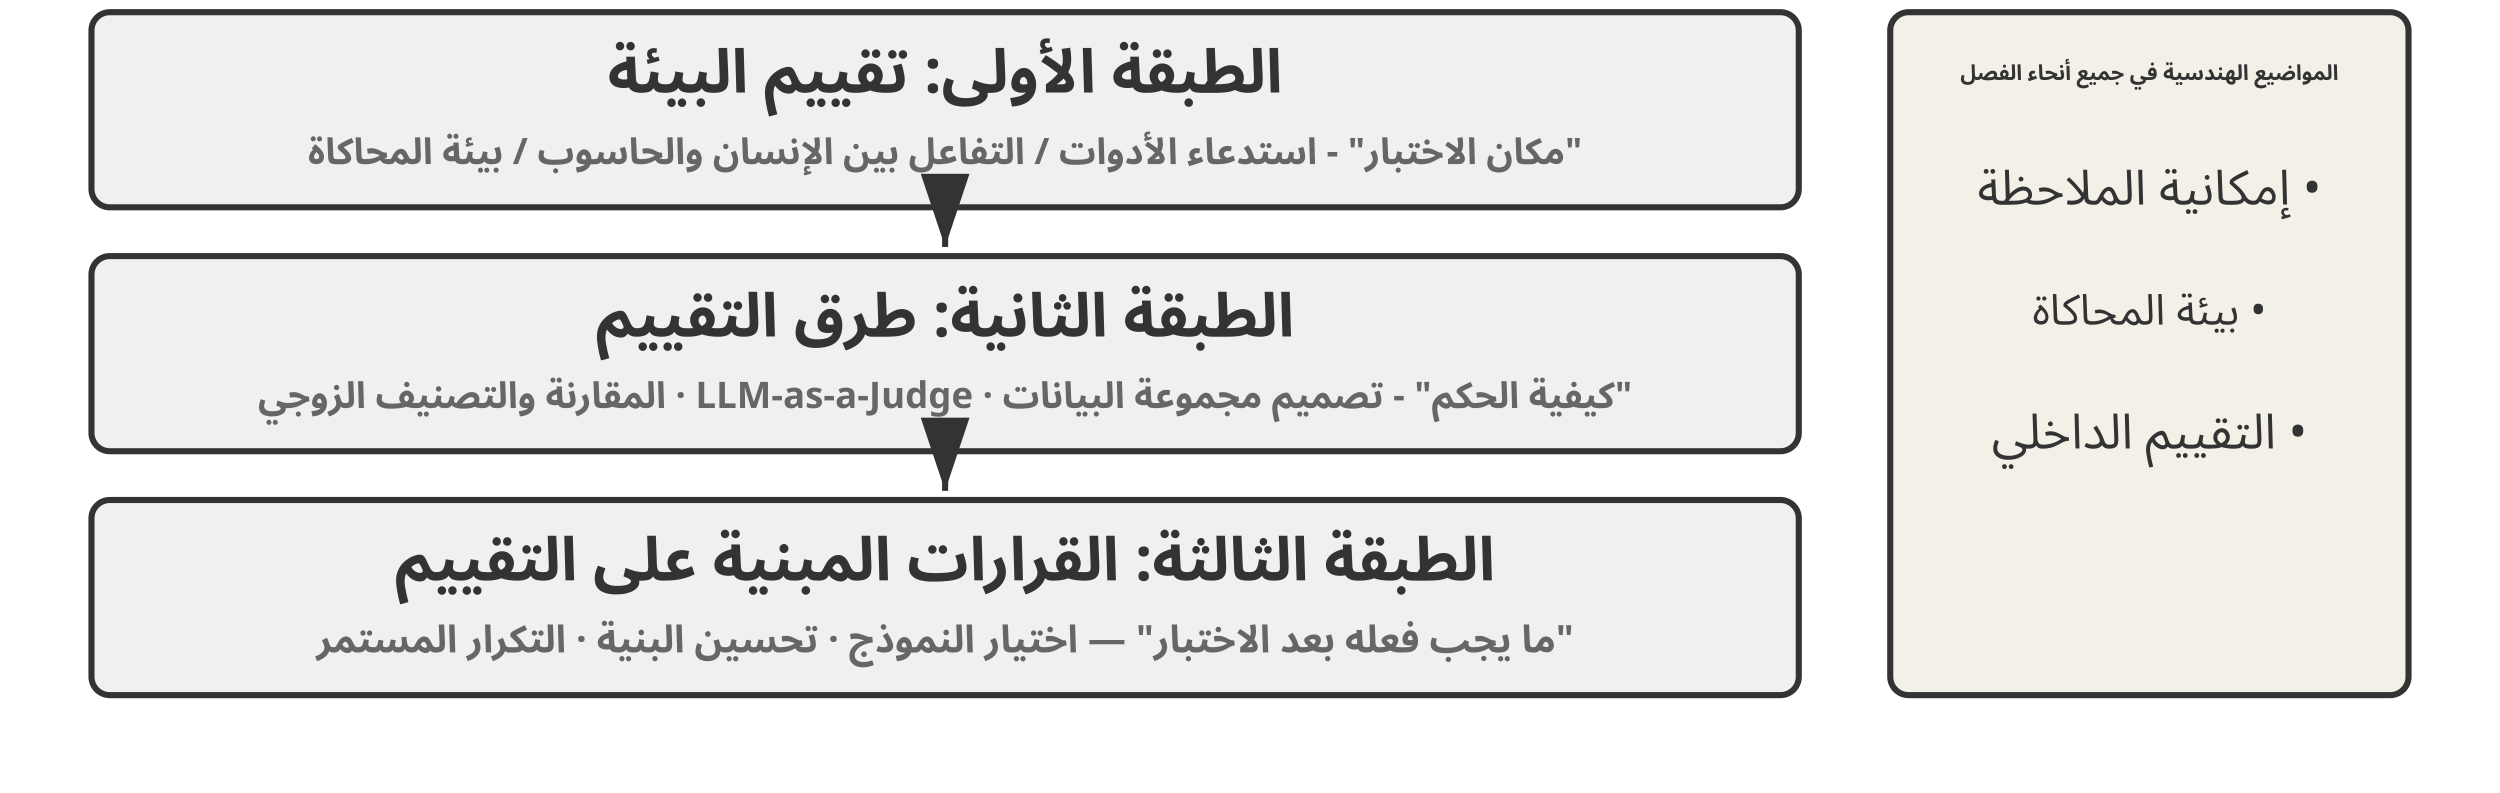
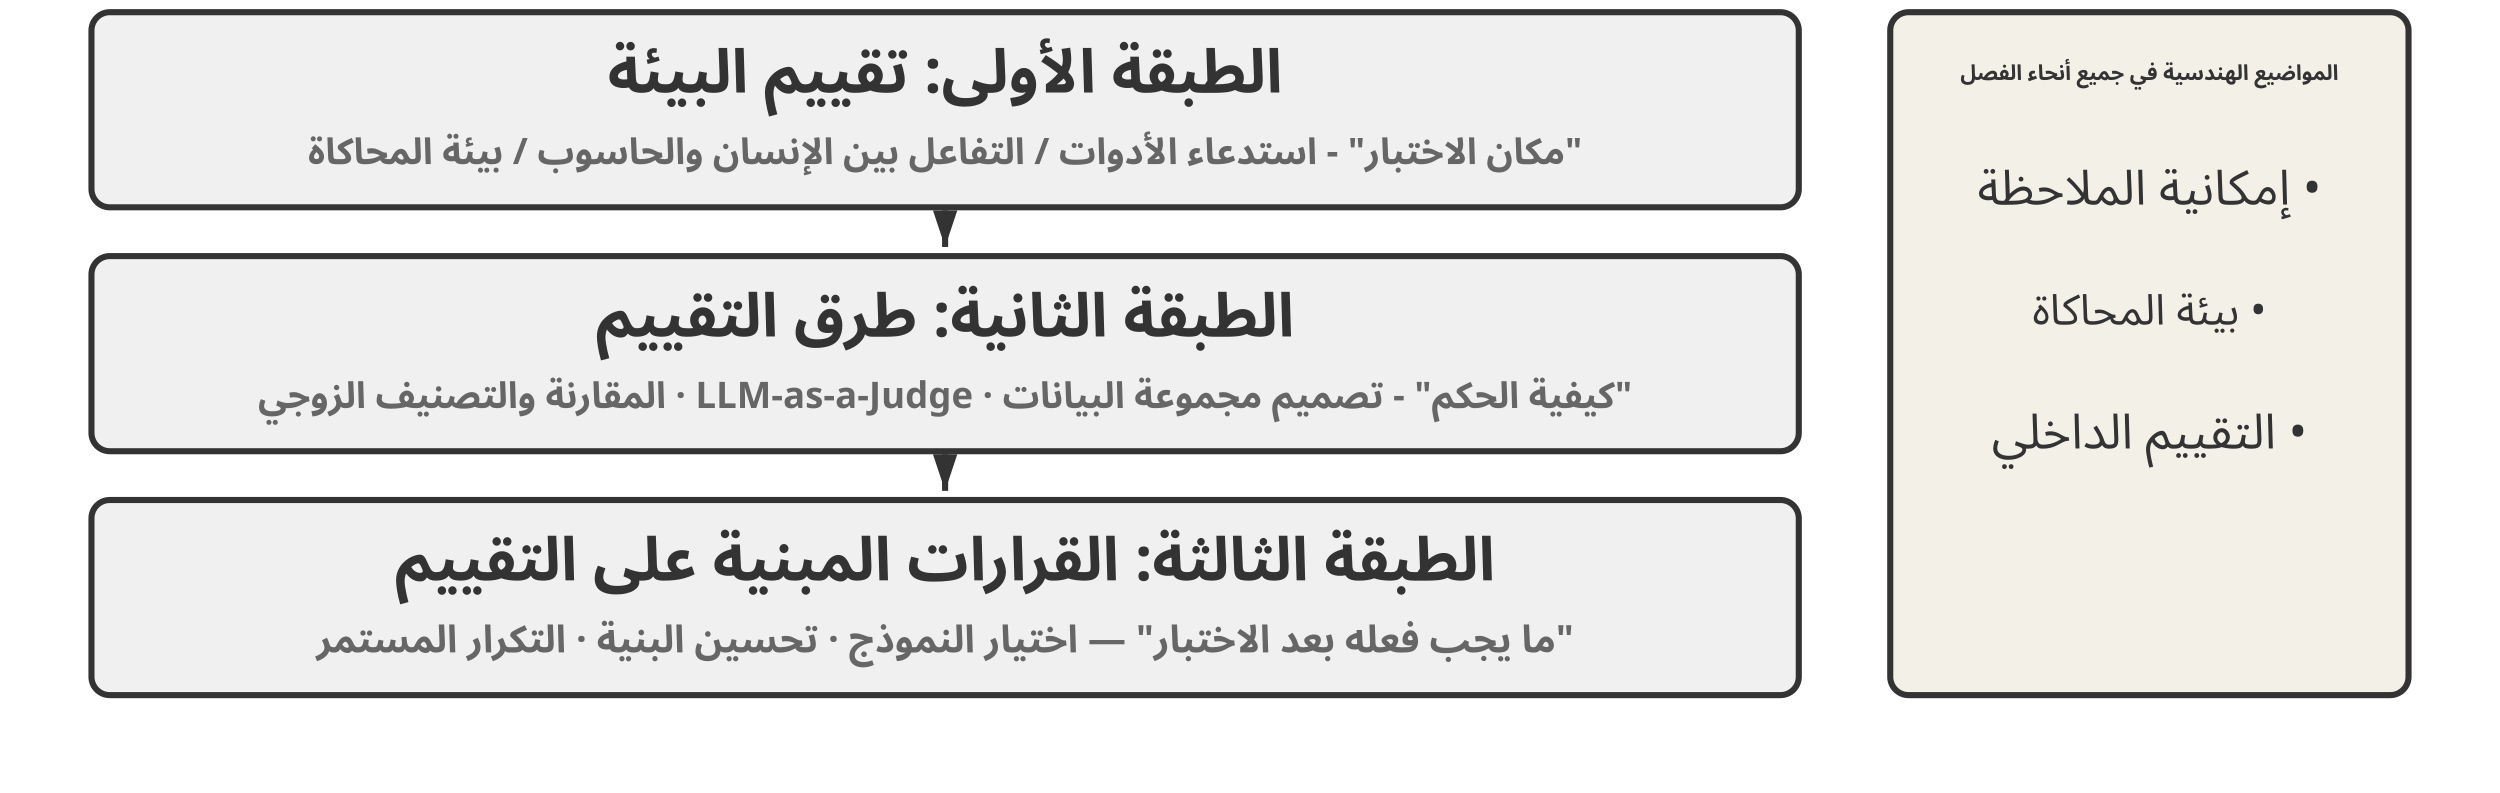
<svg xmlns="http://www.w3.org/2000/svg" viewBox="0 40 820 260" width="820" height="260" style="background:#ffffff">
  <defs>
-     <marker id="ah" markerWidth="12" markerHeight="8" refX="12" refY="4" orient="auto">
+     <marker id="ah" markerWidth="12" markerHeight="8" refX="12" refY="4" orient="auto" markerUnits="userSpaceOnUse">
      <polygon points="0 0, 12 4, 0 8" fill="#333333" />
    </marker>
    <marker id="ah-light" markerWidth="12" markerHeight="8" refX="12" refY="4" orient="auto">
      <polygon points="0 0, 12 4, 0 8" fill="#999999" />
    </marker>
  </defs>
  <rect x="30" y="44" width="560" height="64" rx="6" fill="#f0f0f0" stroke="#333333" stroke-width="2" />
  <text x="310.0" y="64.0" font-family="Arial, 'Helvetica Neue', Helvetica, 'PingFang SC', 'Microsoft YaHei', sans-serif" font-size="20" fill="#333333" text-anchor="middle" dominant-baseline="central" font-weight="bold" direction="rtl" unicode-bidi="plaintext" style="font-family:'Noto Sans Arabic','Noto Sans',Arial,sans-serif">الطبقة الأولى: تقييم البيئة</text>
  <text x="310.0" y="90.0" font-family="Arial, 'Helvetica Neue', Helvetica, 'PingFang SC', 'Microsoft YaHei', sans-serif" font-size="12" fill="#666666" text-anchor="middle" dominant-baseline="central" font-weight="bold" direction="rtl" unicode-bidi="plaintext" style="font-family:'Noto Sans Arabic','Noto Sans',Arial,sans-serif">"مكان الاختبار" - استدعاء الأدوات / التفاعل بين الإنسان والحاسوب / بيئة المحاكاة</text>
  <line x1="310.0" y1="109" x2="310.0" y2="121" stroke="#333333" stroke-width="2" marker-end="url(#ah)" />
  <rect x="30" y="124" width="560" height="64" rx="6" fill="#f0f0f0" stroke="#333333" stroke-width="2" />
  <text x="310.0" y="144.0" font-family="Arial, 'Helvetica Neue', Helvetica, 'PingFang SC', 'Microsoft YaHei', sans-serif" font-size="20" fill="#333333" text-anchor="middle" dominant-baseline="central" font-weight="bold" direction="rtl" unicode-bidi="plaintext" style="font-family:'Noto Sans Arabic','Noto Sans',Arial,sans-serif">الطبقة الثانية: طرق التقييم</text>
  <text x="310.0" y="170.0" font-family="Arial, 'Helvetica Neue', Helvetica, 'PingFang SC', 'Microsoft YaHei', sans-serif" font-size="12" fill="#666666" text-anchor="middle" dominant-baseline="central" font-weight="bold" direction="rtl" unicode-bidi="plaintext" style="font-family:'Noto Sans Arabic','Noto Sans',Arial,sans-serif">"كيفية الحكم" - تصميم مجموعة البيانات · LLM-as-a-Judge · المقارنة والتصنيف الزوجي</text>
  <line x1="310.0" y1="189" x2="310.0" y2="201" stroke="#333333" stroke-width="2" marker-end="url(#ah)" />
  <rect x="30" y="204" width="560" height="64" rx="6" fill="#f0f0f0" stroke="#333333" stroke-width="2" />
  <text x="310.0" y="224.0" font-family="Arial, 'Helvetica Neue', Helvetica, 'PingFang SC', 'Microsoft YaHei', sans-serif" font-size="20" fill="#333333" text-anchor="middle" dominant-baseline="central" font-weight="bold" direction="rtl" unicode-bidi="plaintext" style="font-family:'Noto Sans Arabic','Noto Sans',Arial,sans-serif">الطبقة الثالثة: القرارات المبنية على التقييم</text>
  <text x="310.0" y="250.0" font-family="Arial, 'Helvetica Neue', Helvetica, 'PingFang SC', 'Microsoft YaHei', sans-serif" font-size="12.5" fill="#666666" text-anchor="middle" dominant-baseline="central" font-weight="bold" direction="rtl" unicode-bidi="plaintext" style="font-family:'Noto Sans Arabic','Noto Sans',Arial,sans-serif">"ما يجب فعله بعد الاختبار" — اختيار النموذج · تحسين البنية · التكرار المستمر</text>
  <rect x="620" y="44" width="170" height="224" rx="6" fill="#f3f0e8" stroke="#333333" stroke-width="2" />
  <text x="705" y="64" font-family="Arial, 'Helvetica Neue', Helvetica, 'PingFang SC', 'Microsoft YaHei', sans-serif" font-size="7" fill="#333333" text-anchor="middle" dominant-baseline="central" font-weight="bold" direction="rtl" unicode-bidi="plaintext" style="font-family:'Noto Sans Arabic','Noto Sans',Arial,sans-serif">المواضيع الهندسية في جميع أنحاء الفصل</text>
  <text x="705" y="102" font-family="Arial, 'Helvetica Neue', Helvetica, 'PingFang SC', 'Microsoft YaHei', sans-serif" font-size="16" fill="#333333" text-anchor="middle" dominant-baseline="central" font-weight="normal" direction="rtl" unicode-bidi="plaintext" style="font-family:'Noto Sans Arabic','Noto Sans',Arial,sans-serif">• إمكانية الملاحظة</text>
  <text x="705" y="142" font-family="Arial, 'Helvetica Neue', Helvetica, 'PingFang SC', 'Microsoft YaHei', sans-serif" font-size="14" fill="#333333" text-anchor="middle" dominant-baseline="central" font-weight="normal" direction="rtl" unicode-bidi="plaintext" style="font-family:'Noto Sans Arabic','Noto Sans',Arial,sans-serif">• بيئة المحاكاة</text>
  <text x="705" y="182" font-family="Arial, 'Helvetica Neue', Helvetica, 'PingFang SC', 'Microsoft YaHei', sans-serif" font-size="16" fill="#333333" text-anchor="middle" dominant-baseline="central" font-weight="normal" direction="rtl" unicode-bidi="plaintext" style="font-family:'Noto Sans Arabic','Noto Sans',Arial,sans-serif">• التقييم الداخلي</text>
</svg>
